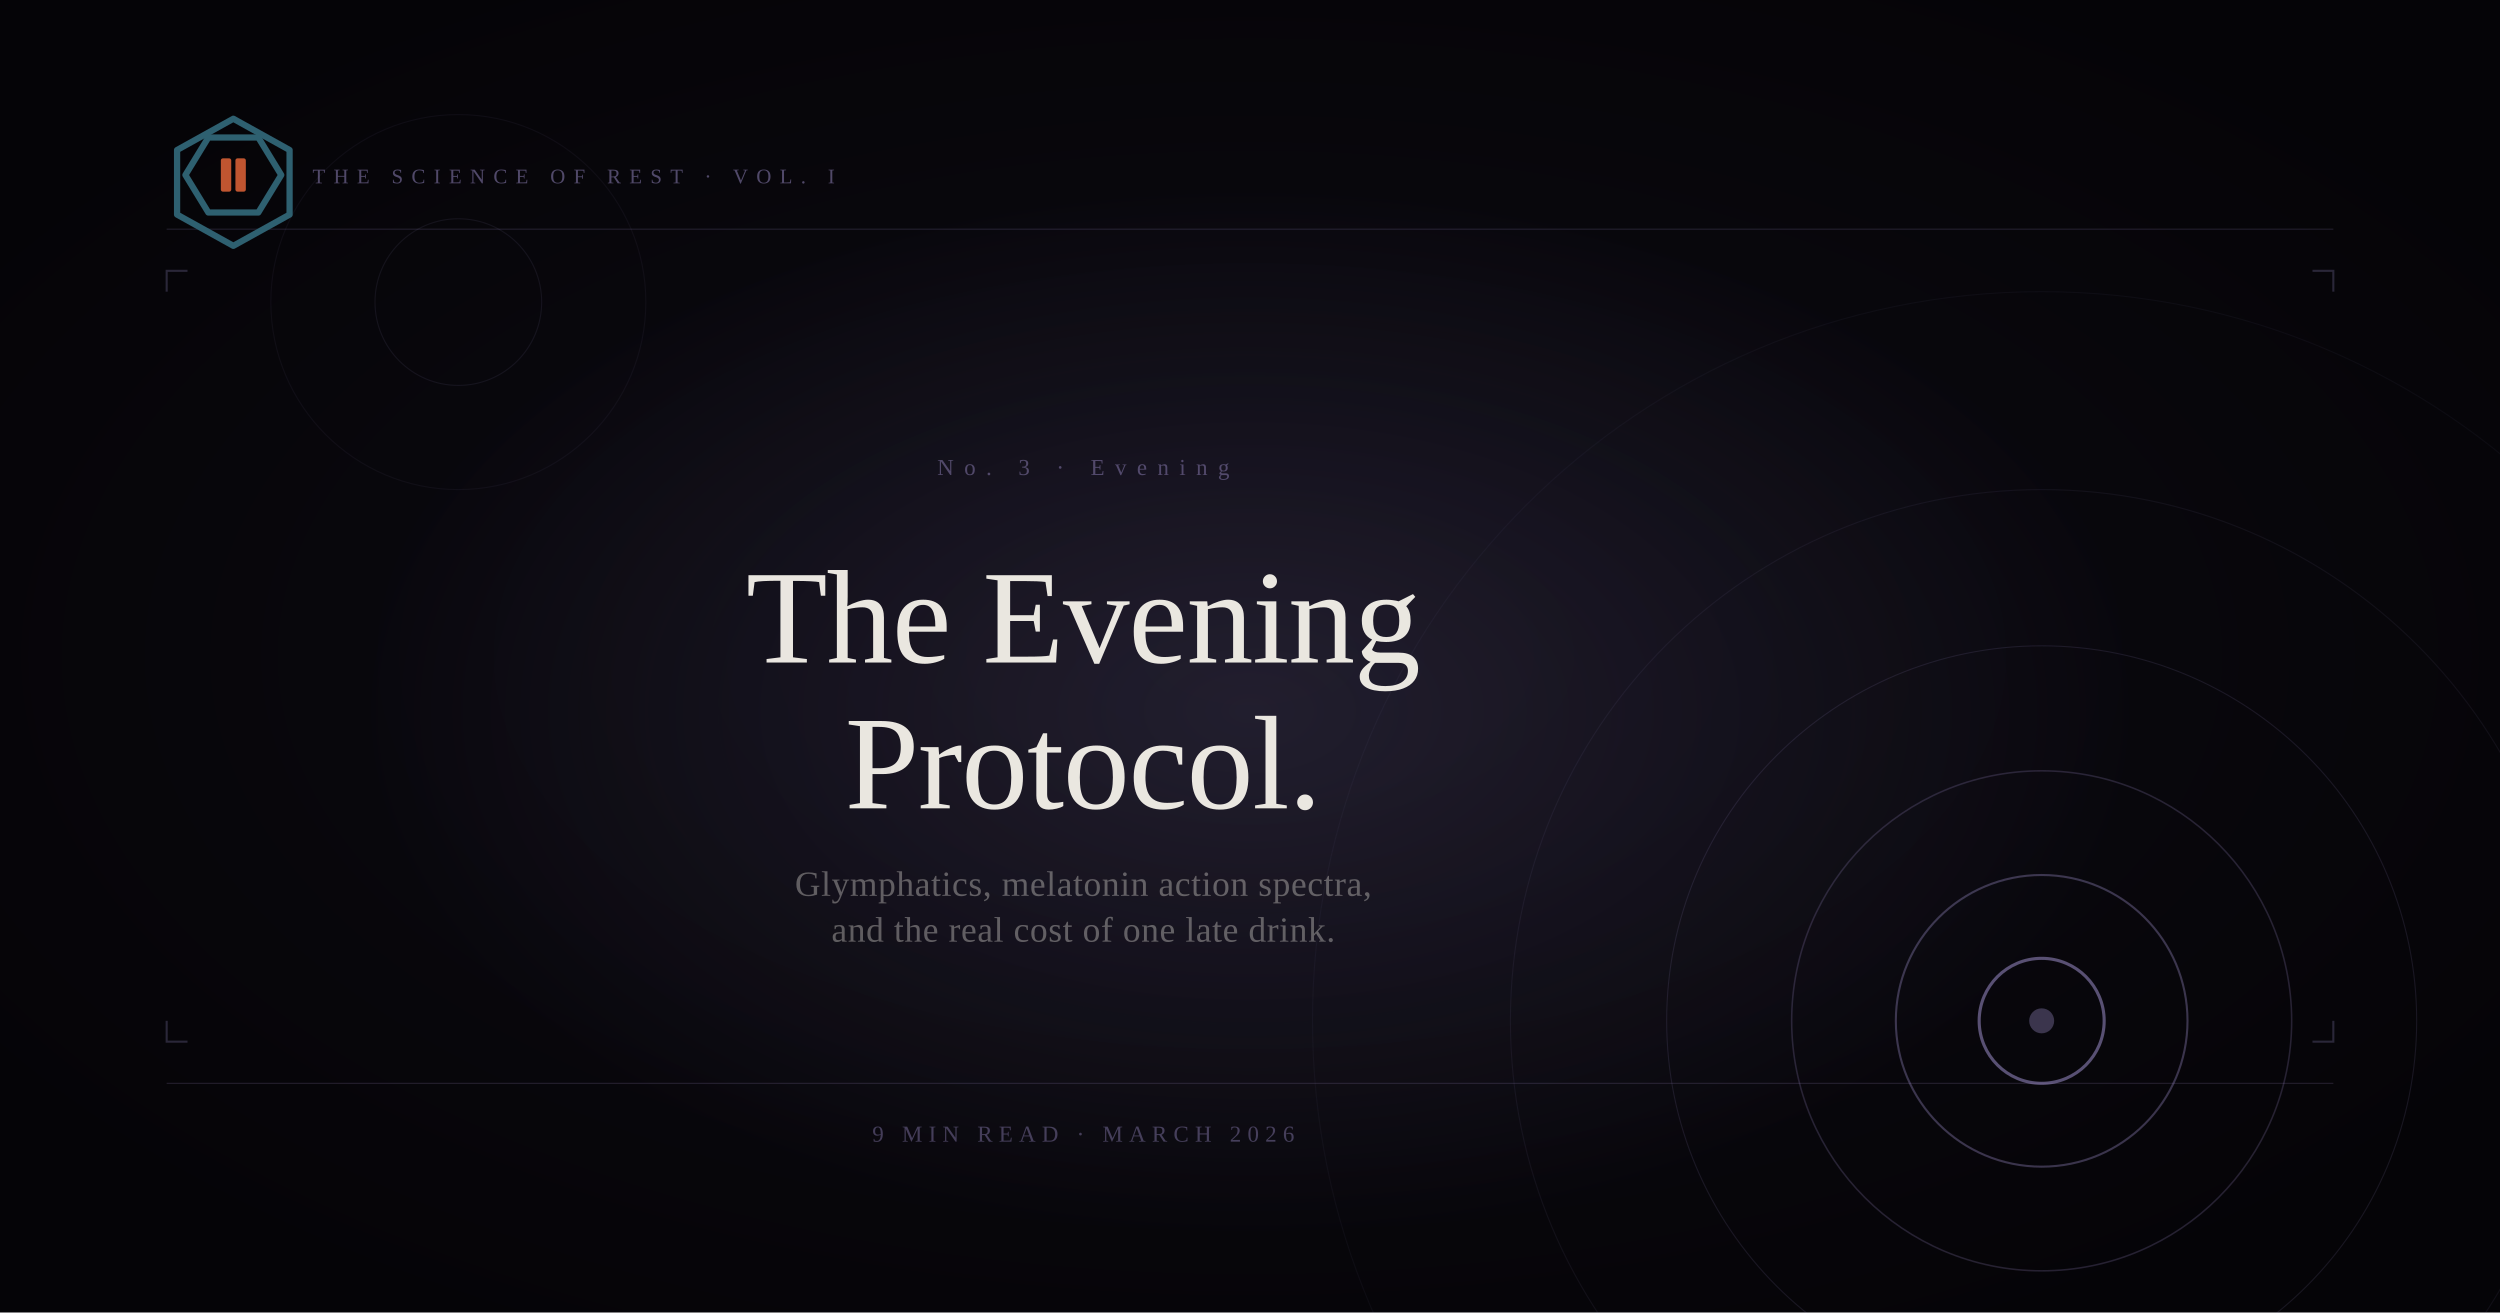
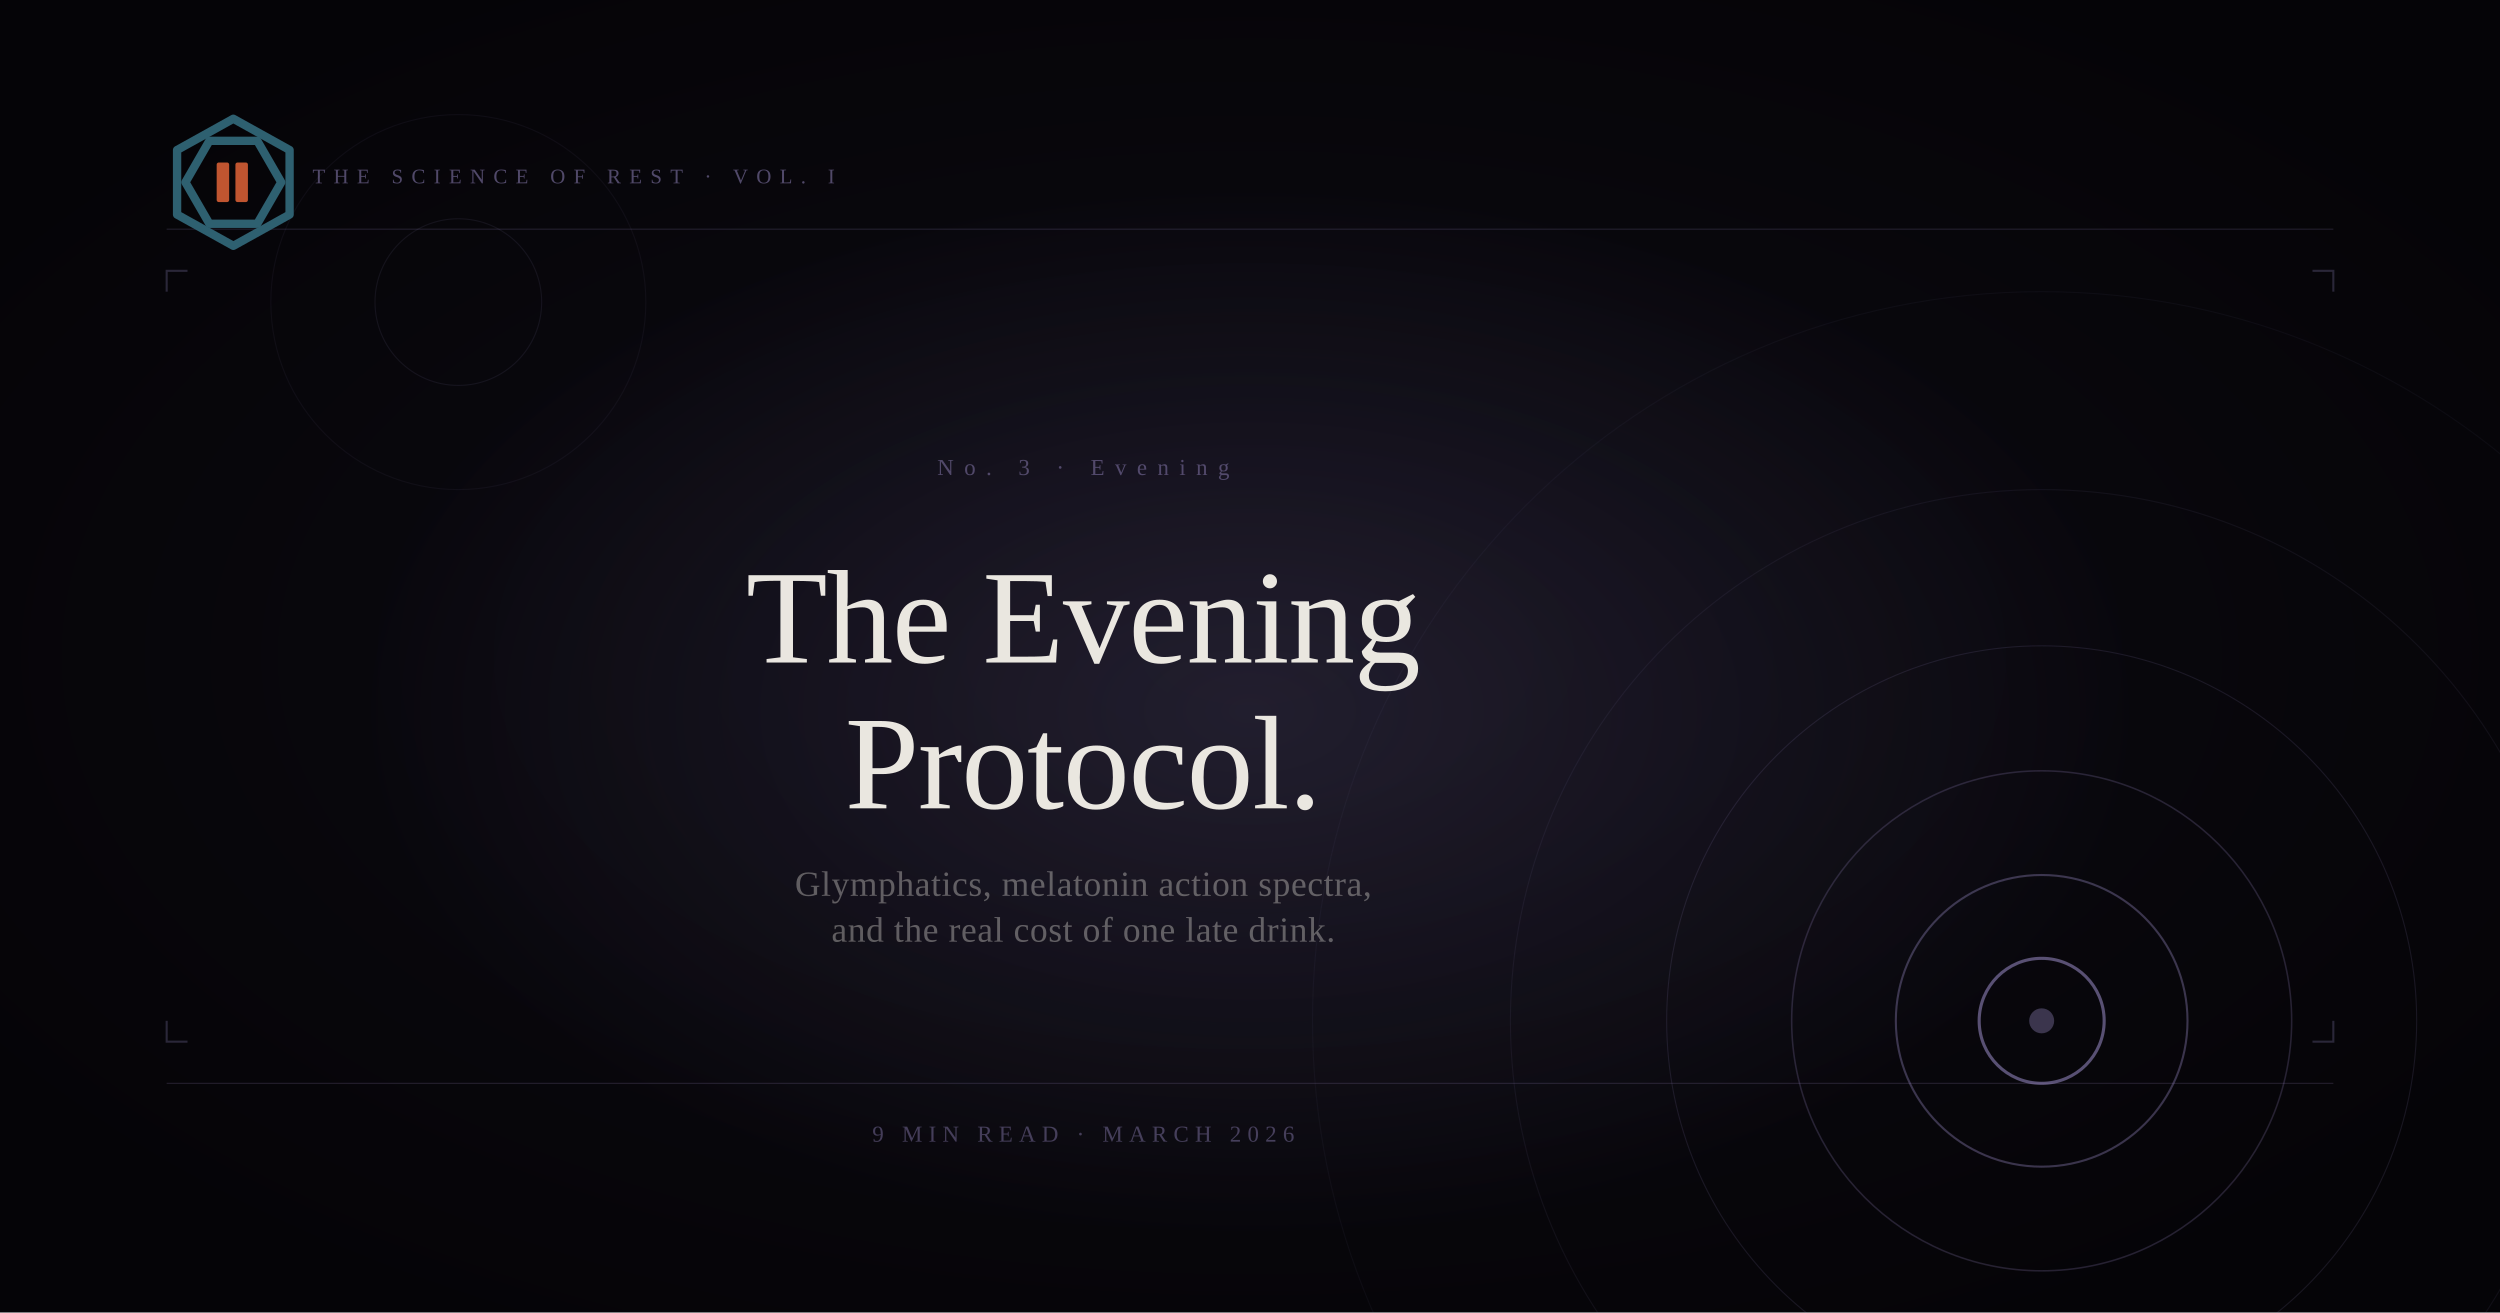
<svg xmlns="http://www.w3.org/2000/svg" viewBox="0 0 1200 630" width="1200" height="630">
  <defs>
    <radialGradient id="nightbg" cx="50%" cy="50%" r="60%">
      <stop offset="0%" stop-color="#0d0b14" stop-opacity="1" />
      <stop offset="100%" stop-color="#050407" stop-opacity="1" />
    </radialGradient>
    <radialGradient id="lavender-glow" cx="50%" cy="52%" r="45%">
      <stop offset="0%" stop-color="#9B8CC8" stop-opacity="0.15" />
      <stop offset="100%" stop-color="#9B8CC8" stop-opacity="0" />
    </radialGradient>
  </defs>
  <rect width="1200" height="630" fill="url(#nightbg)" />
  <ellipse cx="600" cy="330" rx="480" ry="280" fill="url(#lavender-glow)" />
  <line x1="80" y1="110" x2="1120" y2="110" stroke="#9B8CC8" stroke-width="0.5" stroke-opacity="0.2" />
  <line x1="80" y1="520" x2="1120" y2="520" stroke="#9B8CC8" stroke-width="0.5" stroke-opacity="0.2" />
  <circle cx="980" cy="490" r="30" fill="none" stroke="#9B8CC8" stroke-width="1.5" stroke-opacity="0.55" />
  <circle cx="980" cy="490" r="70" fill="none" stroke="#9B8CC8" stroke-width="1" stroke-opacity="0.35" />
  <circle cx="980" cy="490" r="120" fill="none" stroke="#9B8CC8" stroke-width="0.75" stroke-opacity="0.22" />
  <circle cx="980" cy="490" r="180" fill="none" stroke="#9B8CC8" stroke-width="0.5" stroke-opacity="0.14" />
  <circle cx="980" cy="490" r="255" fill="none" stroke="#9B8CC8" stroke-width="0.5" stroke-opacity="0.08" />
  <circle cx="980" cy="490" r="350" fill="none" stroke="#9B8CC8" stroke-width="0.5" stroke-opacity="0.05" />
  <circle cx="980" cy="490" r="6" fill="#9B8CC8" fill-opacity="0.35" />
  <circle cx="220" cy="145" r="40" fill="none" stroke="#9B8CC8" stroke-width="0.5" stroke-opacity="0.1" />
  <circle cx="220" cy="145" r="90" fill="none" stroke="#9B8CC8" stroke-width="0.5" stroke-opacity="0.06" />
  <g transform="translate(80, 52)">
-     <polygon points="32,5 59,20 59,51 32,66 5,51 5,20" fill="none" stroke="#2E6070" stroke-width="3" stroke-linejoin="round" />
-     <polygon points="44,14 55,32 44,50 20,50 9,32 20,14" fill="none" stroke="#2E6070" stroke-width="3" stroke-linejoin="round" />
-     <rect x="26" y="24" width="5" height="16" rx="1" fill="#C05530" />
-     <rect x="33" y="24" width="5" height="16" rx="1" fill="#C05530" />
+     <polygon points="32,5 59,20 59,51 32,66 5,51 5,20" fill="none" stroke="#2E6070" stroke-width="4" stroke-linejoin="round" />
+     <polygon points="55,35.5 43.5,15.6 20.5,15.6 9,35.5 20.5,55.4 43.5,55.4" fill="none" stroke="#2E6070" stroke-width="4" stroke-linejoin="round" />
+     <rect x="24" y="26" width="6" height="19" rx="1" fill="#C05530" />
+     <rect x="33" y="26" width="6" height="19" rx="1" fill="#C05530" />
  </g>
  <text x="150" y="88" font-family="Georgia, 'Times New Roman', serif" font-size="10" fill="#9B8CC8" fill-opacity="0.5" letter-spacing="4">THE SCIENCE OF REST · VOL. I</text>
  <text x="520" y="228" font-family="Georgia, 'Times New Roman', serif" font-size="11" fill="#9B8CC8" fill-opacity="0.45" letter-spacing="5" text-anchor="middle">No. 3 · Evening</text>
  <text x="520" y="318" font-family="Georgia, 'Times New Roman', serif" font-size="64" fill="#F0EDE6" fill-opacity="0.97" letter-spacing="-0.5" text-anchor="middle">The Evening</text>
  <text x="520" y="388" font-family="Georgia, 'Times New Roman', serif" font-size="64" fill="#F0EDE6" fill-opacity="0.97" letter-spacing="-0.5" text-anchor="middle">Protocol.</text>
  <text x="520" y="430" font-family="Georgia, 'Times New Roman', serif" font-size="17" fill="#F0EDE6" fill-opacity="0.35" letter-spacing="0.3" text-anchor="middle">Glymphatics, melatonin action spectra,</text>
  <text x="520" y="452" font-family="Georgia, 'Times New Roman', serif" font-size="17" fill="#F0EDE6" fill-opacity="0.35" letter-spacing="0.3" text-anchor="middle">and the real cost of one late drink.</text>
  <text x="520" y="548" font-family="Georgia, 'Times New Roman', serif" font-size="11" fill="#9B8CC8" fill-opacity="0.4" letter-spacing="3" text-anchor="middle">9 MIN READ · MARCH 2026</text>
  <path d="M80,140 L80,130 L90,130" fill="none" stroke="#9B8CC8" stroke-width="1" stroke-opacity="0.25" />
  <path d="M1120,140 L1120,130 L1110,130" fill="none" stroke="#9B8CC8" stroke-width="1" stroke-opacity="0.25" />
  <path d="M80,490 L80,500 L90,500" fill="none" stroke="#9B8CC8" stroke-width="1" stroke-opacity="0.25" />
  <path d="M1120,490 L1120,500 L1110,500" fill="none" stroke="#9B8CC8" stroke-width="1" stroke-opacity="0.25" />
</svg>
